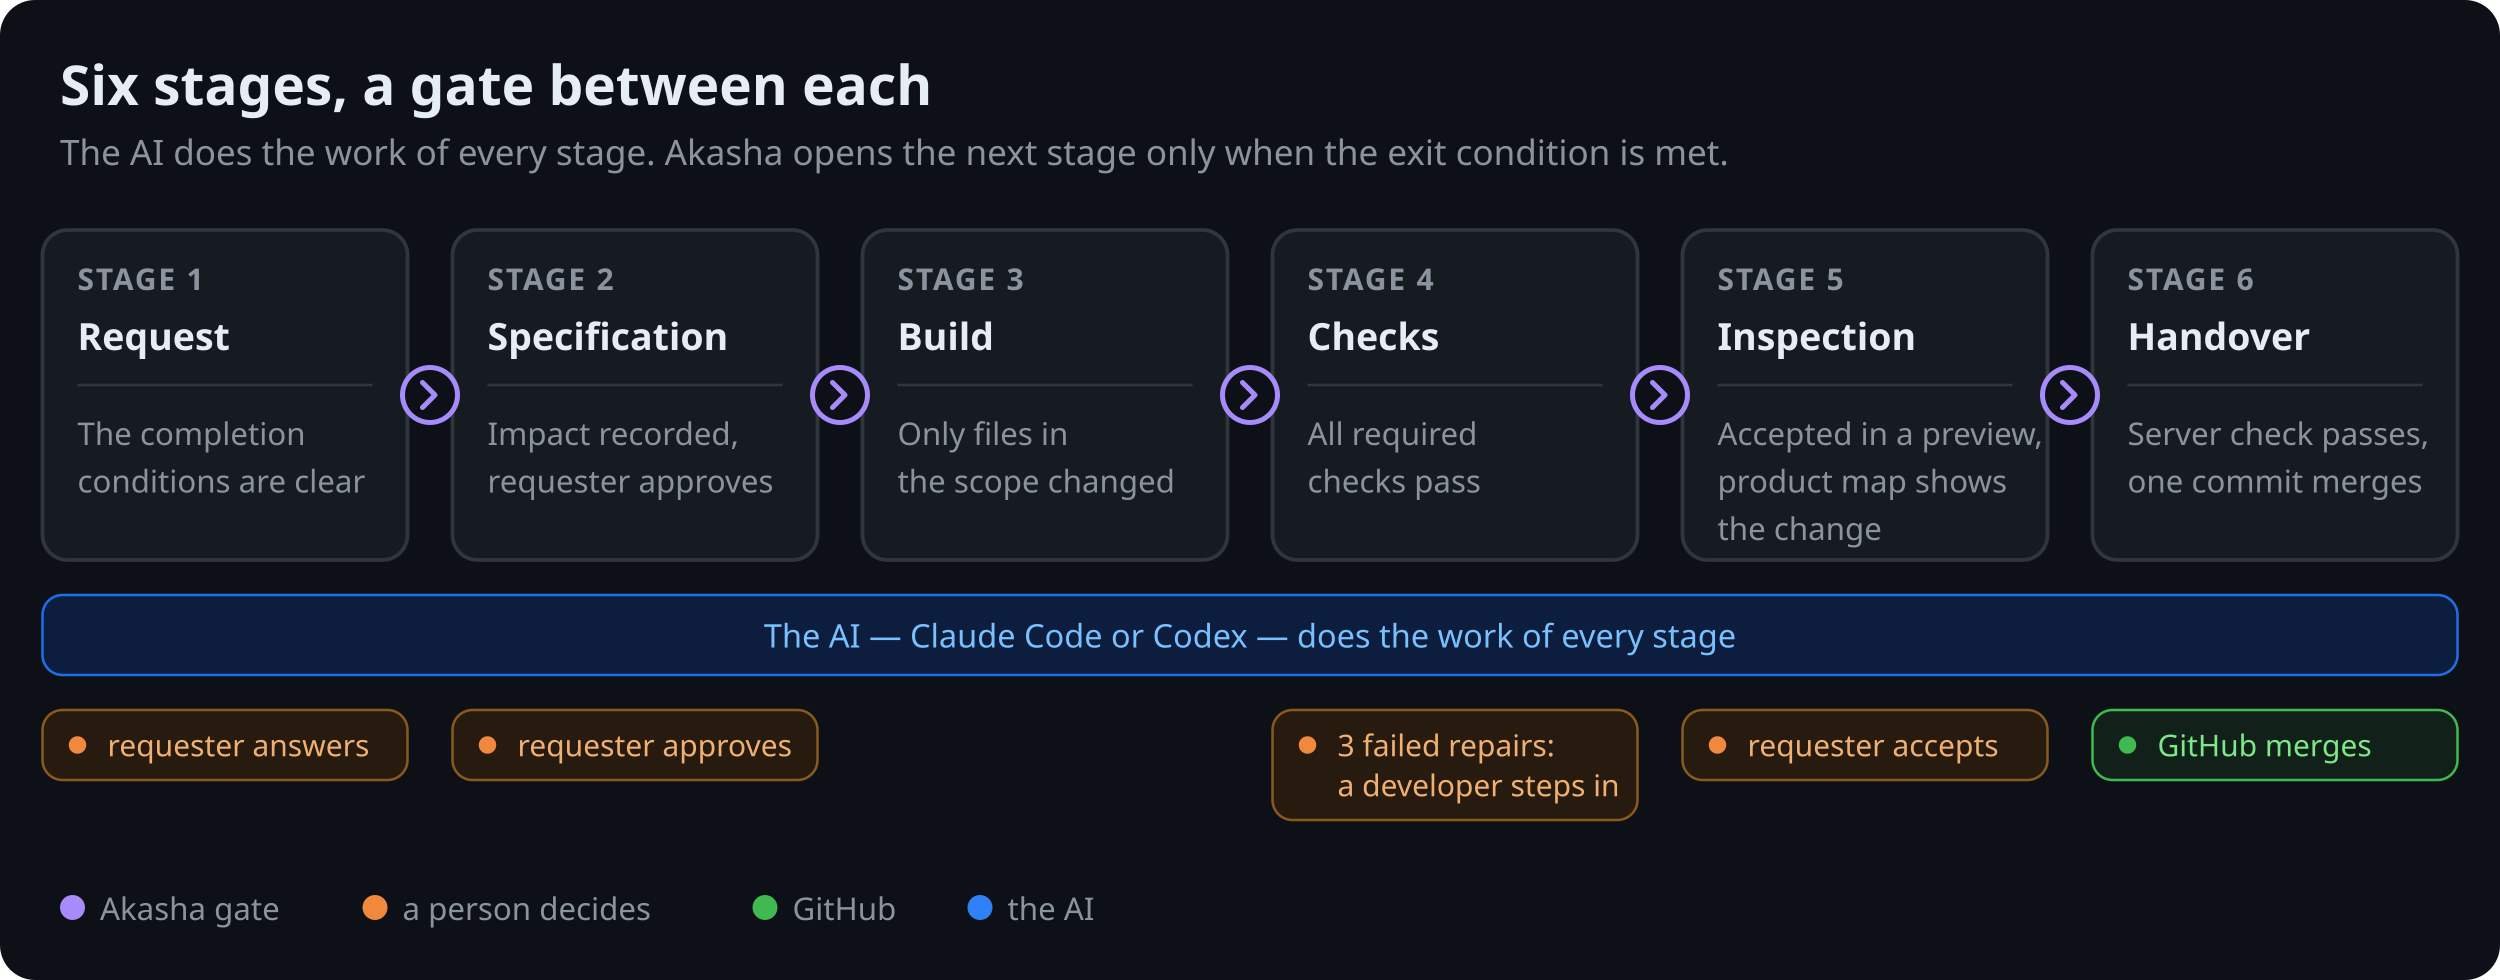
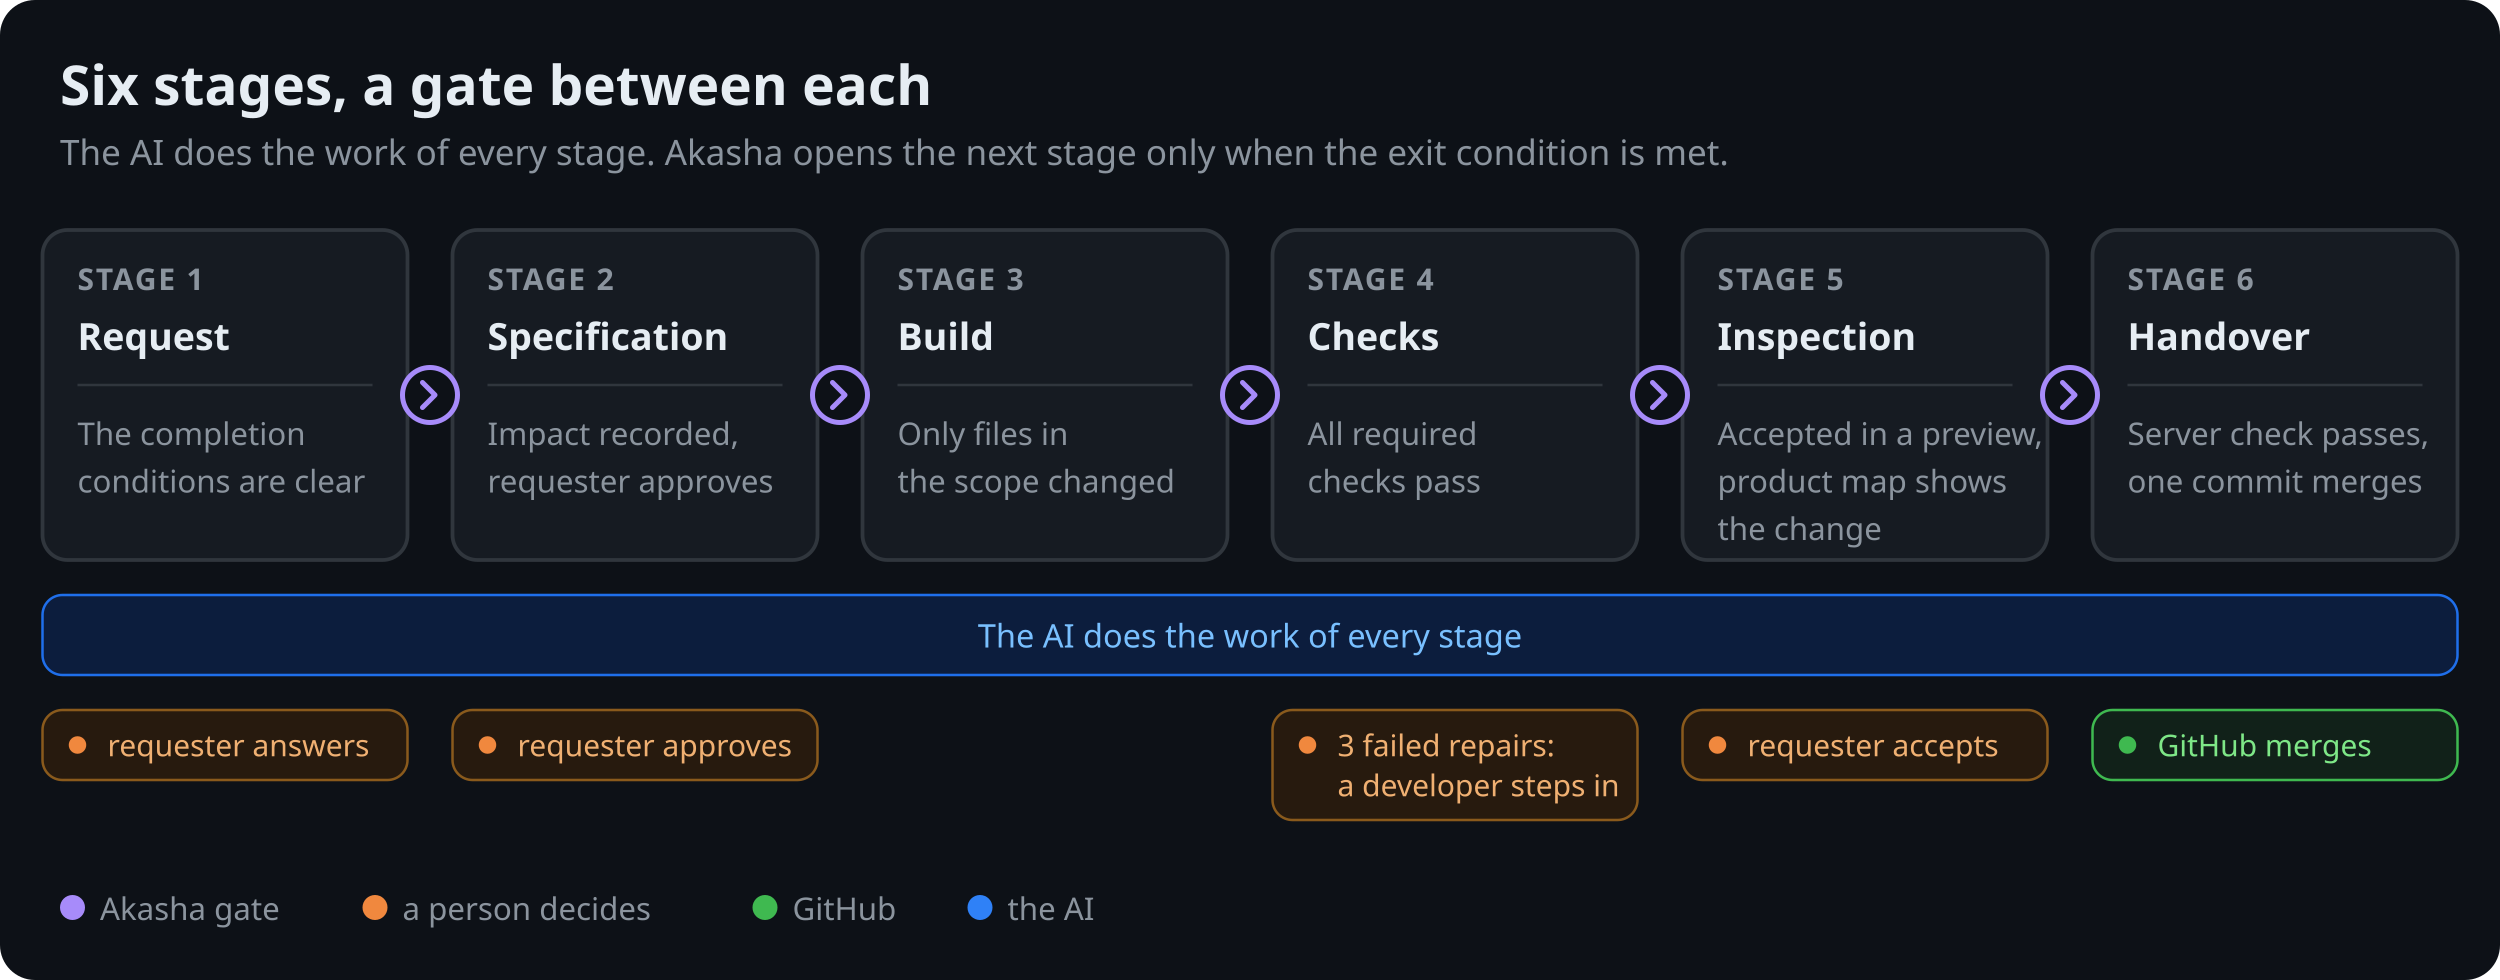
- <svg xmlns="http://www.w3.org/2000/svg" width="1000" height="392" viewBox="0 0 1000 392" role="img" aria-label="Six stages with an Akasha gate between each. 1 Request: the completion conditions are clear; the requester answers. 2 Specification: impact recorded and the requester approves. 3 Build: only files in the scope changed. 4 Checks: all required checks pass; after three failed repairs a developer steps in. 5 Inspection: the requester accepts in a preview and the product map shows the change. 6 Handover: the server check passes and GitHub merges one commit. The AI, Claude Code or Codex, does the work of every stage.">
+ <svg xmlns="http://www.w3.org/2000/svg" width="1000" height="392" viewBox="0 0 1000 392" role="img" aria-label="Six stages with an Akasha gate between each. 1 Request: the completion conditions are clear; the requester answers. 2 Specification: impact recorded and the requester approves. 3 Build: only files in the scope changed. 4 Checks: all required checks pass; after three failed repairs a developer steps in. 5 Inspection: the requester accepts in a preview and the product map shows the change. 6 Handover: the server check passes and GitHub merges one commit. The AI does the work of every stage.">
  <style>
text{font-family:-apple-system,BlinkMacSystemFont,"Segoe UI","Noto Sans","Malgun Gothic",Helvetica,Arial,sans-serif;fill:#e6edf3}
.title{font-size:22px;font-weight:700}
.sub{font-size:14px;fill:#8b949e}
.label{font-size:12px;font-weight:600;letter-spacing:.06em;fill:#8b949e}
.akasha{font-size:12px;font-weight:700;letter-spacing:.06em;fill:#c4b5fd}
.name{font-size:15px;font-weight:700}
.small{font-size:12.5px;fill:#8b949e}
.msg{font-size:13px;paint-order:stroke;stroke:#0d1117;stroke-width:5px;stroke-linejoin:round}
.row{font-size:13px;font-weight:600}
.how{font-size:12.5px;fill:#8b949e}
.gate{font-size:12.5px;fill:#c4b5fd}
.who{font-size:12px;fill:#f0b072}
.gh{font-size:12px;fill:#7ee787}
.ai{font-size:13px;fill:#79c0ff}
.foot{font-size:14px;fill:#8b949e}
.code{font-family:ui-monospace,SFMono-Regular,Consolas,"Liberation Mono",monospace}
@media (prefers-reduced-motion:reduce){.dot{display:none}}
</style>
  <defs>
    <marker id="head" viewBox="0 0 10 10" refX="9" refY="5" markerWidth="7" markerHeight="7" orient="auto">
      <path d="M0,0 L10,5 L0,10 z" fill="#3d444d" />
    </marker>
  </defs>
  <rect width="1000" height="392" rx="14" fill="#0d1117" />
  <text x="24" y="42" class="title">Six stages, a gate between each</text>
  <text x="24" y="66" class="sub">The AI does the work of every stage. Akasha opens the next stage only when the exit condition is met.</text>
  <rect x="17" y="92" width="146" height="132" rx="10" fill="#161b22" stroke="#30363d" stroke-width="1.5" />
  <text x="31" y="116" class="label">STAGE 1</text>
  <text x="31" y="140" class="name">Request</text>
  <path d="M31,154 L149,154" stroke="#30363d" />
  <text x="31" y="178" class="how">The completion</text>
  <text x="31" y="197" class="how">conditions are clear</text>
  <rect x="17" y="284" width="146" height="28" rx="8" fill="#271a0e" stroke="#8a5a1c" />
  <circle cx="31" cy="298.0" r="3.5" fill="#f0883e" />
  <text x="43" y="302.5" class="who">requester answers</text>
  <rect x="181" y="92" width="146" height="132" rx="10" fill="#161b22" stroke="#30363d" stroke-width="1.5" />
  <text x="195" y="116" class="label">STAGE 2</text>
  <text x="195" y="140" class="name">Specification</text>
  <path d="M195,154 L313,154" stroke="#30363d" />
  <text x="195" y="178" class="how">Impact recorded,</text>
  <text x="195" y="197" class="how">requester approves</text>
  <rect x="181" y="284" width="146" height="28" rx="8" fill="#271a0e" stroke="#8a5a1c" />
  <circle cx="195" cy="298.0" r="3.5" fill="#f0883e" />
  <text x="207" y="302.5" class="who">requester approves</text>
  <circle cx="172.0" cy="158" r="11" fill="#0d1117" stroke="#a78bfa" stroke-width="2" />
  <path d="M169.0,153 L174.0,158 L169.0,163" fill="none" stroke="#a78bfa" stroke-width="2" stroke-linecap="round" stroke-linejoin="round" />
  <rect x="345" y="92" width="146" height="132" rx="10" fill="#161b22" stroke="#30363d" stroke-width="1.5" />
  <text x="359" y="116" class="label">STAGE 3</text>
  <text x="359" y="140" class="name">Build</text>
  <path d="M359,154 L477,154" stroke="#30363d" />
  <text x="359" y="178" class="how">Only files in</text>
  <text x="359" y="197" class="how">the scope changed</text>
  <circle cx="336.0" cy="158" r="11" fill="#0d1117" stroke="#a78bfa" stroke-width="2" />
  <path d="M333.0,153 L338.0,158 L333.0,163" fill="none" stroke="#a78bfa" stroke-width="2" stroke-linecap="round" stroke-linejoin="round" />
  <rect x="509" y="92" width="146" height="132" rx="10" fill="#161b22" stroke="#30363d" stroke-width="1.5" />
  <text x="523" y="116" class="label">STAGE 4</text>
  <text x="523" y="140" class="name">Checks</text>
  <path d="M523,154 L641,154" stroke="#30363d" />
  <text x="523" y="178" class="how">All required</text>
  <text x="523" y="197" class="how">checks pass</text>
  <rect x="509" y="284" width="146" height="44" rx="8" fill="#271a0e" stroke="#8a5a1c" />
  <circle cx="523" cy="298.0" r="3.5" fill="#f0883e" />
  <text x="535" y="302.5" class="who">3 failed repairs:</text>
  <text x="535" y="318.5" class="who">a developer steps in</text>
  <circle cx="500.0" cy="158" r="11" fill="#0d1117" stroke="#a78bfa" stroke-width="2" />
  <path d="M497.0,153 L502.0,158 L497.0,163" fill="none" stroke="#a78bfa" stroke-width="2" stroke-linecap="round" stroke-linejoin="round" />
  <rect x="673" y="92" width="146" height="132" rx="10" fill="#161b22" stroke="#30363d" stroke-width="1.5" />
  <text x="687" y="116" class="label">STAGE 5</text>
  <text x="687" y="140" class="name">Inspection</text>
  <path d="M687,154 L805,154" stroke="#30363d" />
  <text x="687" y="178" class="how">Accepted in a preview,</text>
  <text x="687" y="197" class="how">product map shows</text>
  <text x="687" y="216" class="how">the change</text>
  <rect x="673" y="284" width="146" height="28" rx="8" fill="#271a0e" stroke="#8a5a1c" />
  <circle cx="687" cy="298.0" r="3.5" fill="#f0883e" />
  <text x="699" y="302.5" class="who">requester accepts</text>
  <circle cx="664.0" cy="158" r="11" fill="#0d1117" stroke="#a78bfa" stroke-width="2" />
  <path d="M661.0,153 L666.0,158 L661.0,163" fill="none" stroke="#a78bfa" stroke-width="2" stroke-linecap="round" stroke-linejoin="round" />
  <rect x="837" y="92" width="146" height="132" rx="10" fill="#161b22" stroke="#30363d" stroke-width="1.5" />
  <text x="851" y="116" class="label">STAGE 6</text>
  <text x="851" y="140" class="name">Handover</text>
  <path d="M851,154 L969,154" stroke="#30363d" />
  <text x="851" y="178" class="how">Server check passes,</text>
  <text x="851" y="197" class="how">one commit merges</text>
  <rect x="837" y="284" width="146" height="28" rx="8" fill="#112119" stroke="#3fb950" />
  <circle cx="851" cy="298.0" r="3.5" fill="#3fb950" />
  <text x="863" y="302.5" class="gh">GitHub merges</text>
  <circle cx="828.0" cy="158" r="11" fill="#0d1117" stroke="#a78bfa" stroke-width="2" />
  <path d="M825.0,153 L830.0,158 L825.0,163" fill="none" stroke="#a78bfa" stroke-width="2" stroke-linecap="round" stroke-linejoin="round" />
  <rect x="17" y="238" width="966" height="32" rx="8" fill="#0c2d6b" fill-opacity=".45" stroke="#1f6feb" />
-   <text x="500" y="259" class="ai" text-anchor="middle">The AI — Claude Code or Codex — does the work of every stage</text>
+   <text x="500" y="259" class="ai" text-anchor="middle">The AI does the work of every stage</text>
  <circle cx="29" cy="363" r="5" fill="#a78bfa" />
  <text x="40" y="368" class="small">Akasha gate</text>
  <circle cx="150" cy="363" r="5" fill="#f0883e" />
  <text x="161" y="368" class="small">a person decides</text>
  <circle cx="306" cy="363" r="5" fill="#3fb950" />
  <text x="317" y="368" class="small">GitHub</text>
  <circle cx="392" cy="363" r="5" fill="#2f81f7" />
  <text x="403" y="368" class="small">the AI</text>
</svg>
